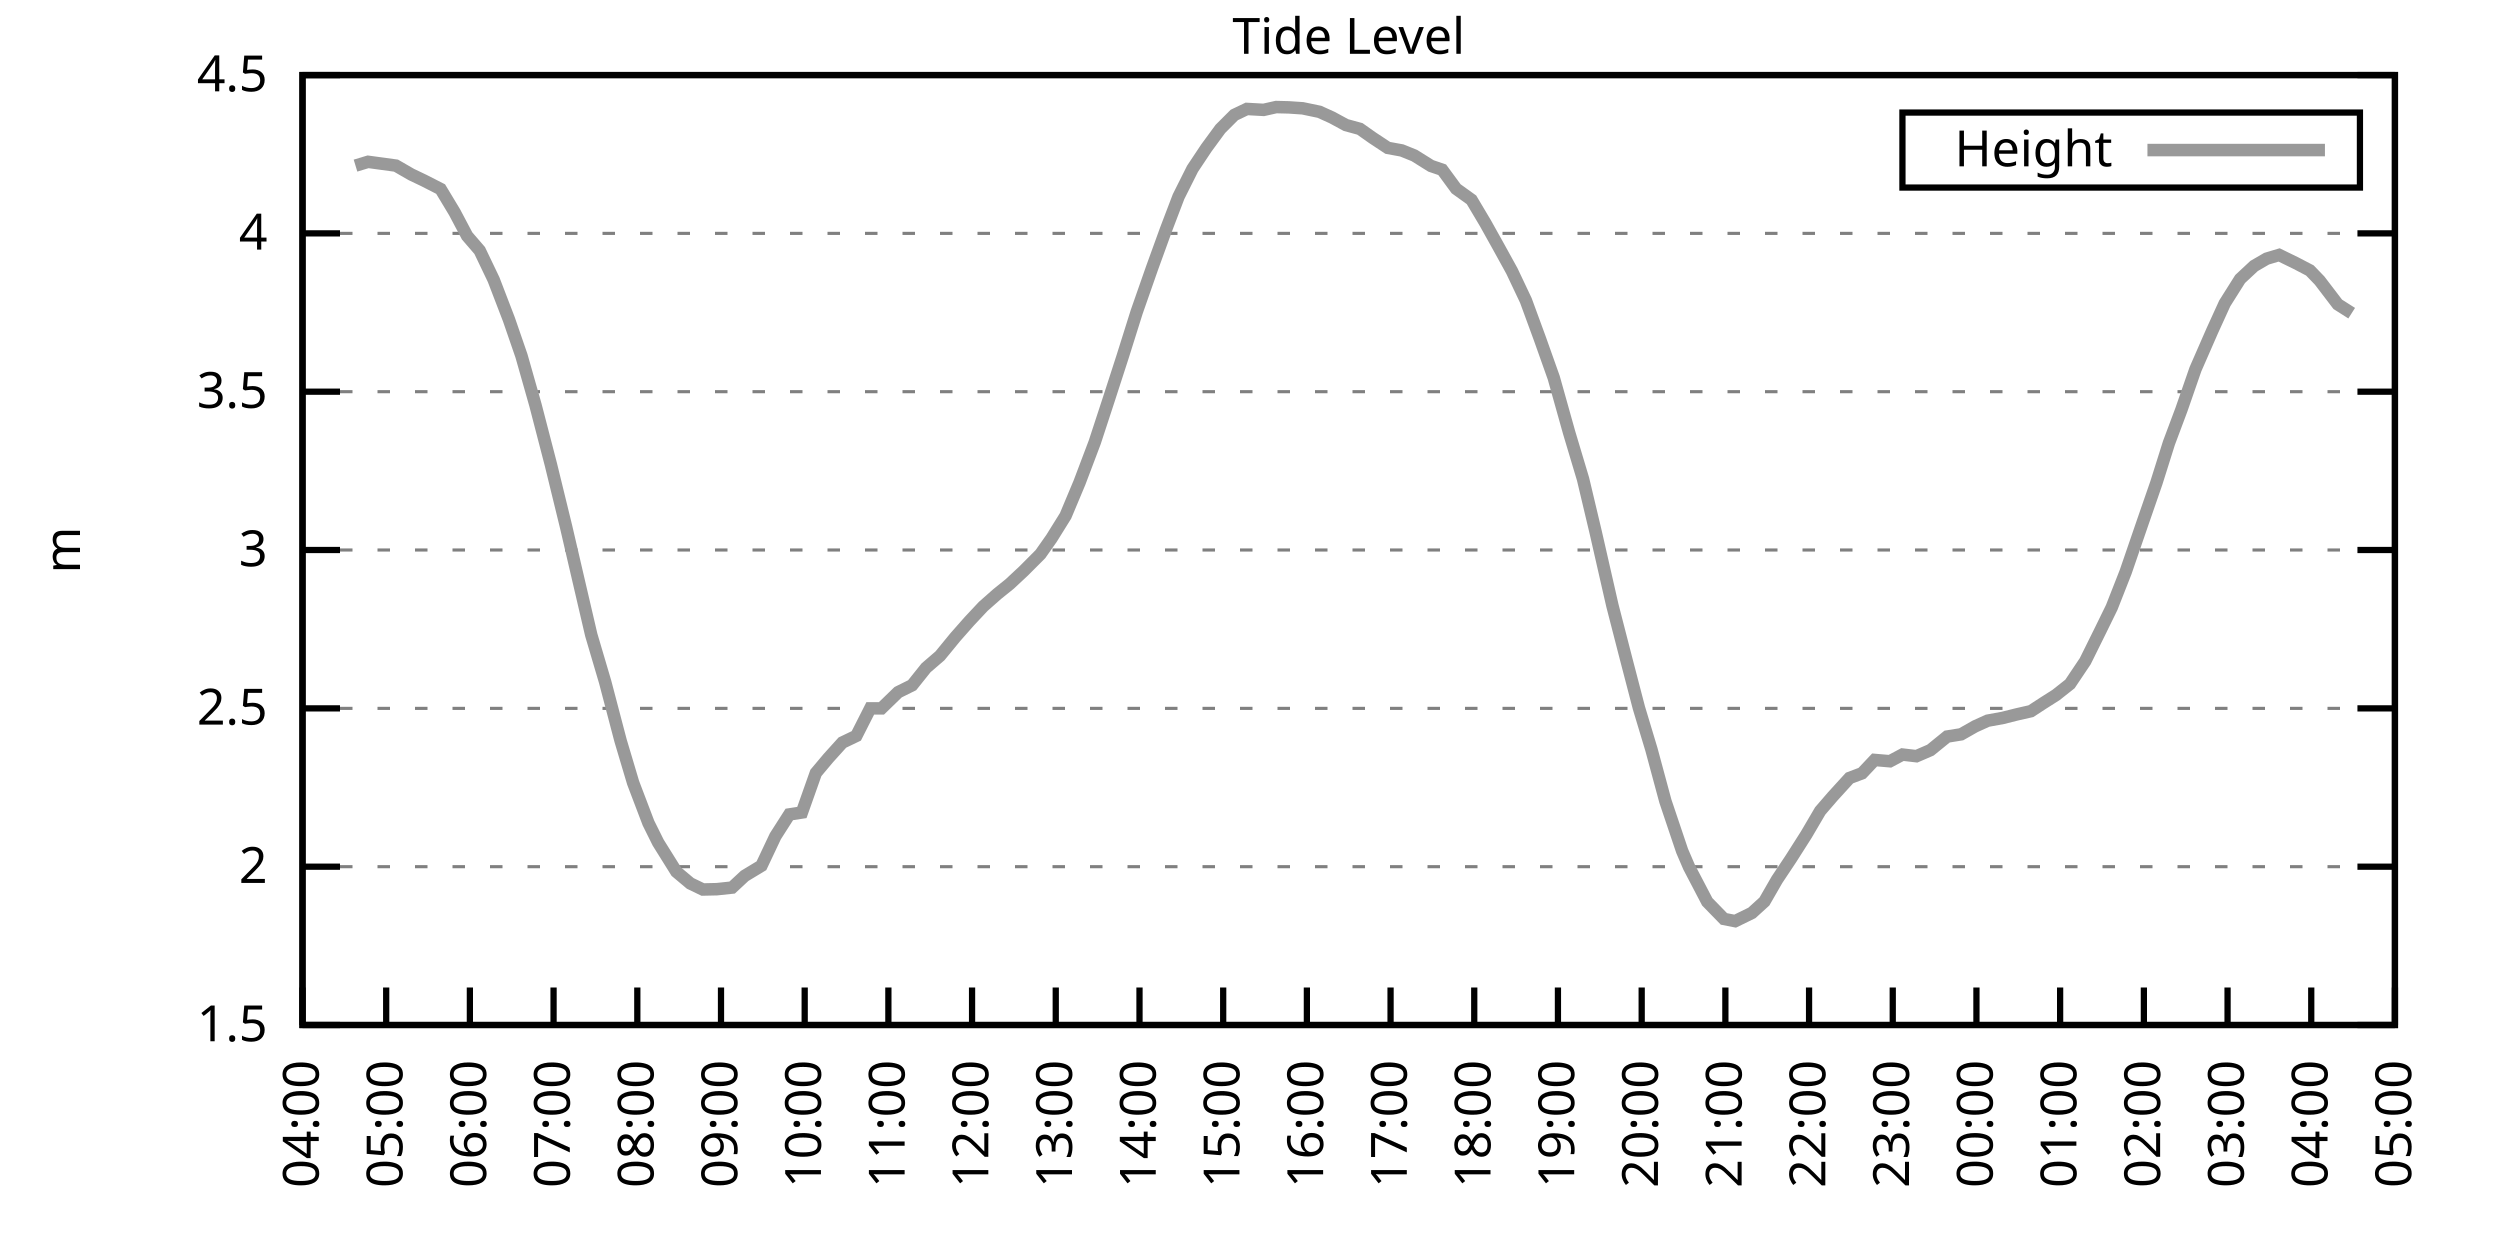
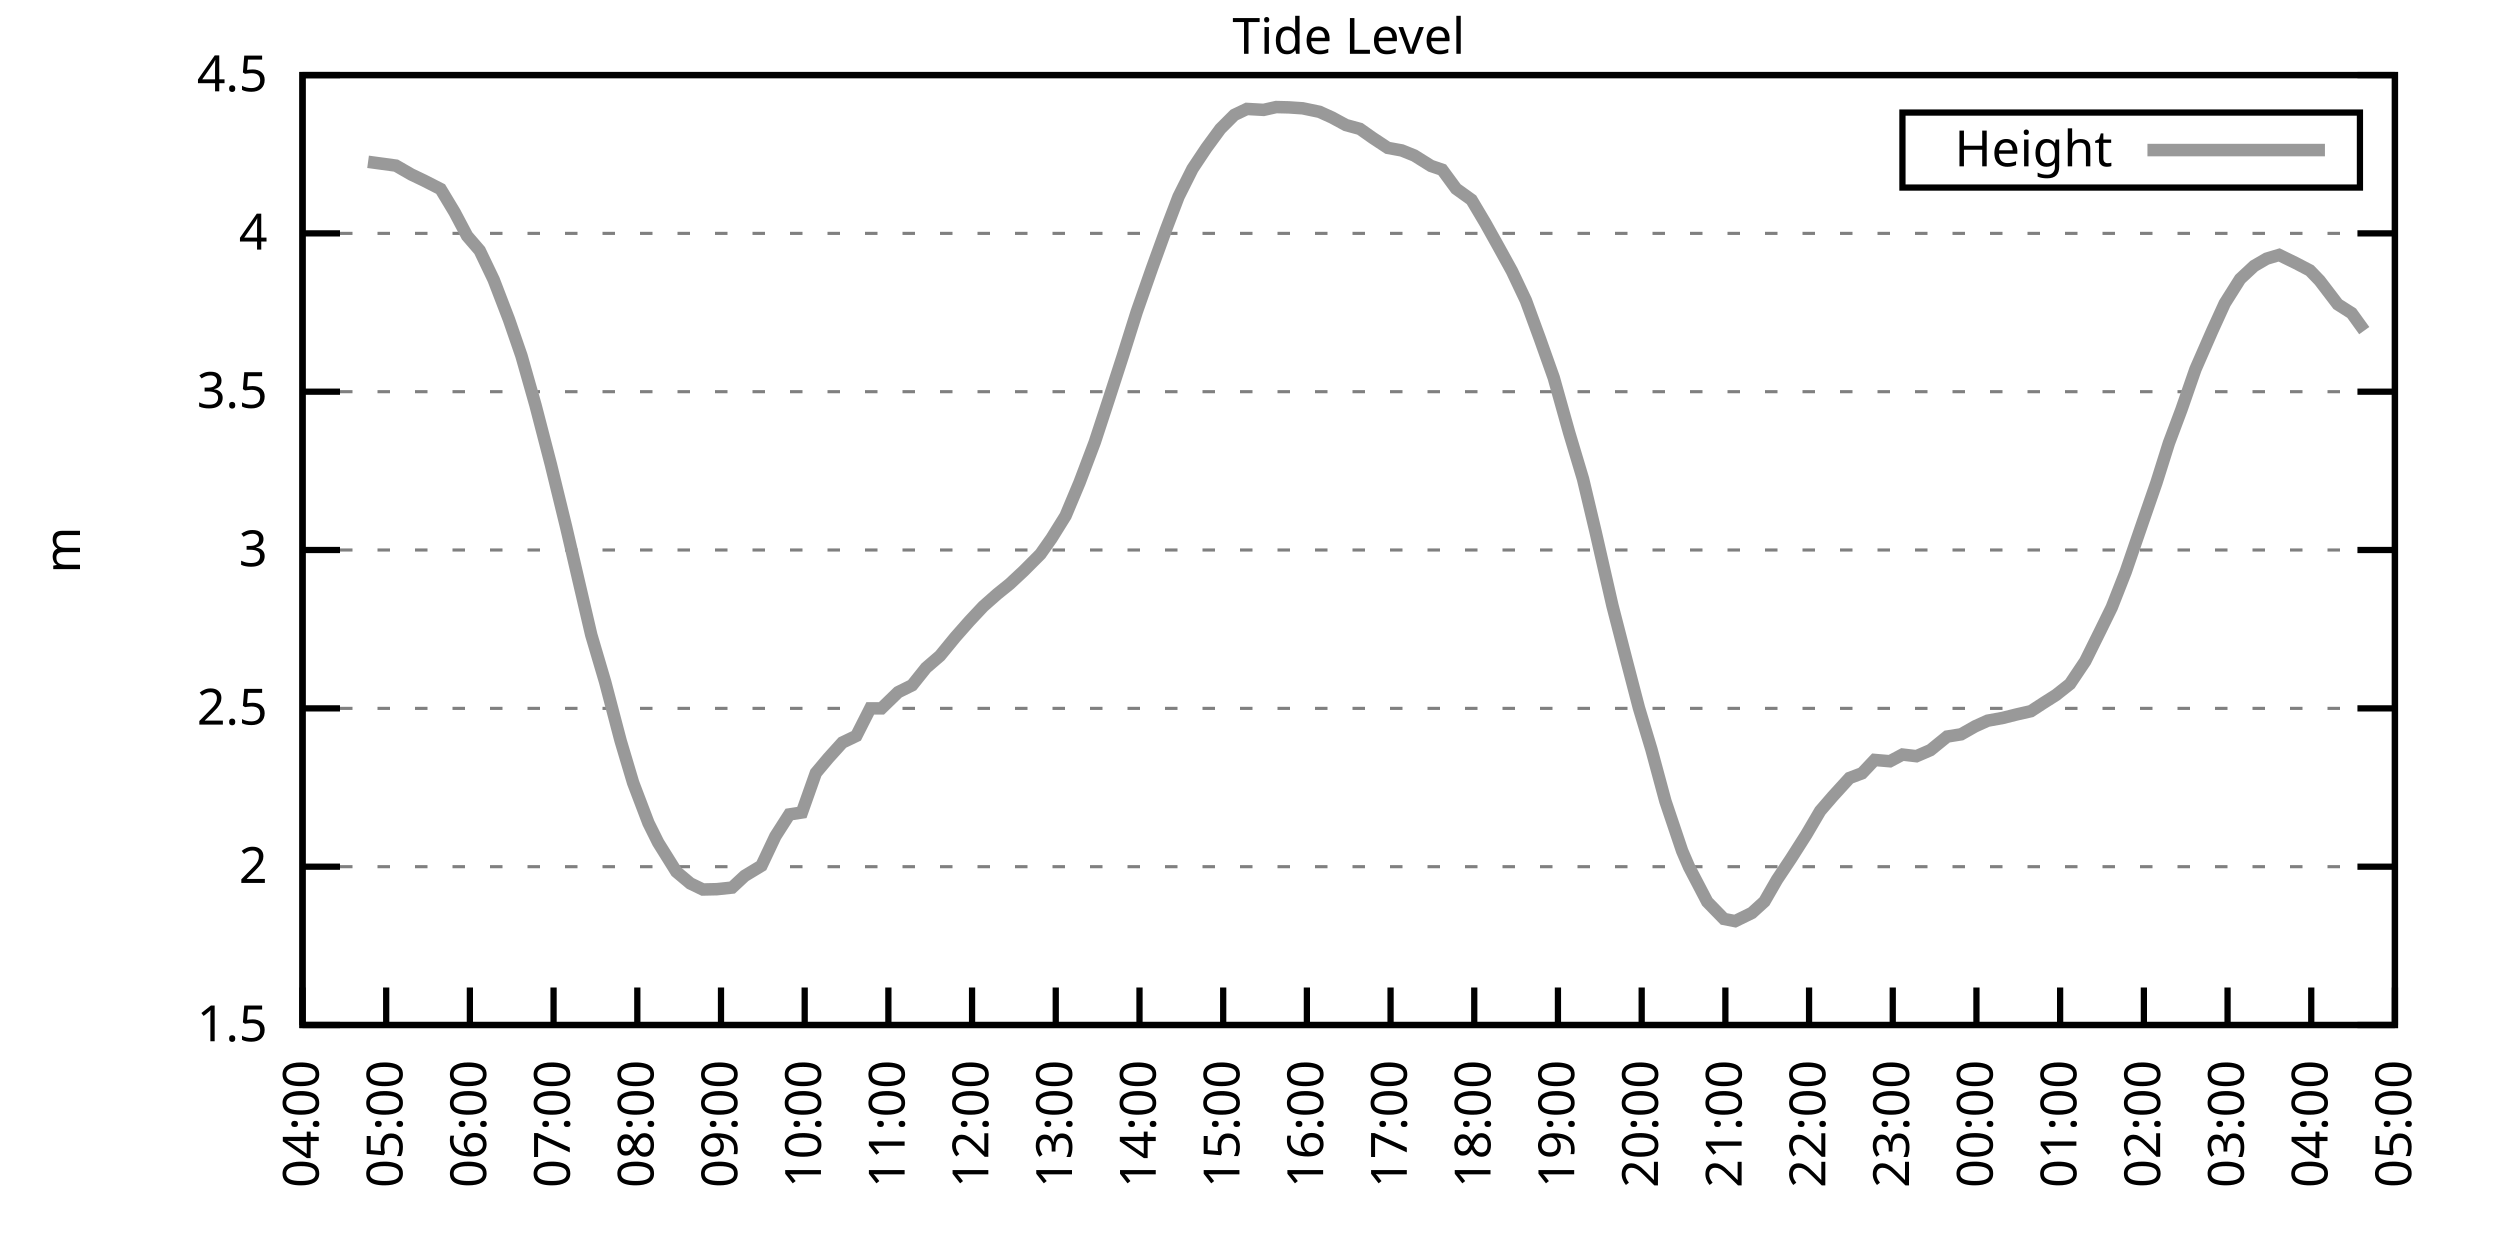
<svg xmlns="http://www.w3.org/2000/svg" xmlns:xlink="http://www.w3.org/1999/xlink" width="400" height="200" viewBox="0 0 400 200">
  <g id="gnuplot_canvas">
    <rect x="0" y="0" width="400" height="200" fill="none" />
    <defs>
      <circle id="gpDot" r="0.5" stroke-width="0.5" stroke="currentColor" />
      <path id="gpPt0" stroke-width="0.333" stroke="currentColor" d="M-1,0 h2 M0,-1 v2" />
      <path id="gpPt1" stroke-width="0.333" stroke="currentColor" d="M-1,-1 L1,1 M1,-1 L-1,1" />
      <path id="gpPt2" stroke-width="0.333" stroke="currentColor" d="M-1,0 L1,0 M0,-1 L0,1 M-1,-1 L1,1 M-1,1 L1,-1" />
      <rect id="gpPt3" stroke-width="0.333" stroke="currentColor" x="-1" y="-1" width="2" height="2" />
      <rect id="gpPt4" stroke-width="0.333" stroke="currentColor" fill="currentColor" x="-1" y="-1" width="2" height="2" />
      <circle id="gpPt5" stroke-width="0.333" stroke="currentColor" cx="0" cy="0" r="1" />
      <use xlink:href="#gpPt5" id="gpPt6" fill="currentColor" stroke="none" />
      <path id="gpPt7" stroke-width="0.333" stroke="currentColor" d="M0,-1.33 L-1.33,0.67 L1.33,0.67 z" />
      <use xlink:href="#gpPt7" id="gpPt8" fill="currentColor" stroke="none" />
      <use xlink:href="#gpPt7" id="gpPt9" stroke="currentColor" transform="rotate(180)" />
      <use xlink:href="#gpPt9" id="gpPt10" fill="currentColor" stroke="none" />
      <use xlink:href="#gpPt3" id="gpPt11" stroke="currentColor" transform="rotate(45)" />
      <use xlink:href="#gpPt11" id="gpPt12" fill="currentColor" stroke="none" />
      <path id="gpPt13" stroke-width="0.333" stroke="currentColor" d="M0,1.330 L1.265,0.411 L0.782,-1.067 L-0.782,-1.076 L-1.265,0.411 z" />
      <use xlink:href="#gpPt13" id="gpPt14" fill="currentColor" stroke="none" />
      <filter id="textbox" filterUnits="objectBoundingBox" x="0" y="0" height="1" width="1">
        <feFlood flood-color="white" flood-opacity="1" result="bgnd" />
        <feComposite in="SourceGraphic" in2="bgnd" operator="atop" />
      </filter>
      <filter id="greybox" filterUnits="objectBoundingBox" x="0" y="0" height="1" width="1">
        <feFlood flood-color="lightgrey" flood-opacity="1" result="grey" />
        <feComposite in="SourceGraphic" in2="grey" operator="atop" />
      </filter>
    </defs>
    <g fill="none" color="white" stroke="currentColor" stroke-width="1.00" stroke-linecap="butt" stroke-linejoin="miter">
</g>
    <g fill="none" color="black" stroke="currentColor" stroke-width="1.00" stroke-linecap="butt" stroke-linejoin="miter">
      <g stroke="none" shape-rendering="crispEdges">
        <polygon fill="rgb(255, 255, 255)" points="48.40,164.00 383.18,164.00 383.18,12.02 48.40,12.02 " />
      </g>
    </g>
    <g fill="none" color="black" stroke="currentColor" stroke-width="1.00" stroke-linecap="butt" stroke-linejoin="miter">
</g>
    <g fill="none" color="black" stroke="black" stroke-width="0.50" stroke-linecap="butt" stroke-linejoin="miter">
</g>
    <g fill="none" color="gray" stroke="currentColor" stroke-width="0.50" stroke-linecap="butt" stroke-linejoin="miter">
      <path stroke="gray" stroke-dasharray="2,4" class="gridline" d="M48.40,164.00 L383.19,164.00  " />
    </g>
    <g fill="none" color="gray" stroke="gray" stroke-width="1.00" stroke-linecap="butt" stroke-linejoin="miter">
</g>
    <g fill="none" color="black" stroke="currentColor" stroke-width="1.00" stroke-linecap="butt" stroke-linejoin="miter">
      <path stroke="black" d="M48.40,164.00 L54.40,164.00 M383.19,164.00 L377.19,164.00  " />
      <g transform="translate(42.80,166.60)" stroke="none" fill="black" font-family="Sans" font-size="8.00" text-anchor="end">
        <text>
          <tspan font-family="Sans"> 1.5</tspan>
        </text>
      </g>
    </g>
    <g fill="none" color="black" stroke="currentColor" stroke-width="1.00" stroke-linecap="butt" stroke-linejoin="miter">
</g>
    <g fill="none" color="black" stroke="black" stroke-width="0.50" stroke-linecap="butt" stroke-linejoin="miter">
</g>
    <g fill="none" color="gray" stroke="currentColor" stroke-width="0.50" stroke-linecap="butt" stroke-linejoin="miter">
      <path stroke="gray" stroke-dasharray="2,4" class="gridline" d="M48.40,138.67 L383.19,138.67  " />
    </g>
    <g fill="none" color="gray" stroke="gray" stroke-width="1.00" stroke-linecap="butt" stroke-linejoin="miter">
</g>
    <g fill="none" color="black" stroke="currentColor" stroke-width="1.00" stroke-linecap="butt" stroke-linejoin="miter">
      <path stroke="black" d="M48.40,138.67 L54.40,138.67 M383.19,138.67 L377.19,138.67  " />
      <g transform="translate(42.80,141.27)" stroke="none" fill="black" font-family="Sans" font-size="8.00" text-anchor="end">
        <text>
          <tspan font-family="Sans"> 2</tspan>
        </text>
      </g>
    </g>
    <g fill="none" color="black" stroke="currentColor" stroke-width="1.00" stroke-linecap="butt" stroke-linejoin="miter">
</g>
    <g fill="none" color="black" stroke="black" stroke-width="0.50" stroke-linecap="butt" stroke-linejoin="miter">
</g>
    <g fill="none" color="gray" stroke="currentColor" stroke-width="0.50" stroke-linecap="butt" stroke-linejoin="miter">
      <path stroke="gray" stroke-dasharray="2,4" class="gridline" d="M48.40,113.34 L383.19,113.34  " />
    </g>
    <g fill="none" color="gray" stroke="gray" stroke-width="1.00" stroke-linecap="butt" stroke-linejoin="miter">
</g>
    <g fill="none" color="black" stroke="currentColor" stroke-width="1.00" stroke-linecap="butt" stroke-linejoin="miter">
      <path stroke="black" d="M48.40,113.34 L54.40,113.34 M383.19,113.34 L377.19,113.34  " />
      <g transform="translate(42.80,115.94)" stroke="none" fill="black" font-family="Sans" font-size="8.00" text-anchor="end">
        <text>
          <tspan font-family="Sans"> 2.5</tspan>
        </text>
      </g>
    </g>
    <g fill="none" color="black" stroke="currentColor" stroke-width="1.00" stroke-linecap="butt" stroke-linejoin="miter">
</g>
    <g fill="none" color="black" stroke="black" stroke-width="0.50" stroke-linecap="butt" stroke-linejoin="miter">
</g>
    <g fill="none" color="gray" stroke="currentColor" stroke-width="0.50" stroke-linecap="butt" stroke-linejoin="miter">
      <path stroke="gray" stroke-dasharray="2,4" class="gridline" d="M48.40,88.00 L383.19,88.00  " />
    </g>
    <g fill="none" color="gray" stroke="gray" stroke-width="1.00" stroke-linecap="butt" stroke-linejoin="miter">
</g>
    <g fill="none" color="black" stroke="currentColor" stroke-width="1.00" stroke-linecap="butt" stroke-linejoin="miter">
      <path stroke="black" d="M48.40,88.00 L54.40,88.00 M383.19,88.00 L377.19,88.00  " />
      <g transform="translate(42.80,90.60)" stroke="none" fill="black" font-family="Sans" font-size="8.00" text-anchor="end">
        <text>
          <tspan font-family="Sans"> 3</tspan>
        </text>
      </g>
    </g>
    <g fill="none" color="black" stroke="currentColor" stroke-width="1.00" stroke-linecap="butt" stroke-linejoin="miter">
</g>
    <g fill="none" color="black" stroke="black" stroke-width="0.50" stroke-linecap="butt" stroke-linejoin="miter">
</g>
    <g fill="none" color="gray" stroke="currentColor" stroke-width="0.50" stroke-linecap="butt" stroke-linejoin="miter">
      <path stroke="gray" stroke-dasharray="2,4" class="gridline" d="M48.40,62.67 L383.19,62.67  " />
    </g>
    <g fill="none" color="gray" stroke="gray" stroke-width="1.00" stroke-linecap="butt" stroke-linejoin="miter">
</g>
    <g fill="none" color="black" stroke="currentColor" stroke-width="1.00" stroke-linecap="butt" stroke-linejoin="miter">
      <path stroke="black" d="M48.40,62.67 L54.40,62.67 M383.19,62.67 L377.19,62.67  " />
      <g transform="translate(42.80,65.27)" stroke="none" fill="black" font-family="Sans" font-size="8.00" text-anchor="end">
        <text>
          <tspan font-family="Sans"> 3.5</tspan>
        </text>
      </g>
    </g>
    <g fill="none" color="black" stroke="currentColor" stroke-width="1.00" stroke-linecap="butt" stroke-linejoin="miter">
</g>
    <g fill="none" color="black" stroke="black" stroke-width="0.50" stroke-linecap="butt" stroke-linejoin="miter">
</g>
    <g fill="none" color="gray" stroke="currentColor" stroke-width="0.50" stroke-linecap="butt" stroke-linejoin="miter">
      <path stroke="gray" stroke-dasharray="2,4" class="gridline" d="M48.40,37.34 L383.19,37.34  " />
    </g>
    <g fill="none" color="gray" stroke="gray" stroke-width="1.00" stroke-linecap="butt" stroke-linejoin="miter">
</g>
    <g fill="none" color="black" stroke="currentColor" stroke-width="1.00" stroke-linecap="butt" stroke-linejoin="miter">
      <path stroke="black" d="M48.40,37.34 L54.40,37.34 M383.19,37.34 L377.19,37.34  " />
      <g transform="translate(42.80,39.94)" stroke="none" fill="black" font-family="Sans" font-size="8.00" text-anchor="end">
        <text>
          <tspan font-family="Sans"> 4</tspan>
        </text>
      </g>
    </g>
    <g fill="none" color="black" stroke="currentColor" stroke-width="1.00" stroke-linecap="butt" stroke-linejoin="miter">
</g>
    <g fill="none" color="black" stroke="black" stroke-width="0.50" stroke-linecap="butt" stroke-linejoin="miter">
</g>
    <g fill="none" color="gray" stroke="currentColor" stroke-width="0.50" stroke-linecap="butt" stroke-linejoin="miter">
      <path stroke="gray" stroke-dasharray="2,4" class="gridline" d="M48.40,12.01 L383.19,12.01  " />
    </g>
    <g fill="none" color="gray" stroke="gray" stroke-width="1.00" stroke-linecap="butt" stroke-linejoin="miter">
</g>
    <g fill="none" color="black" stroke="currentColor" stroke-width="1.00" stroke-linecap="butt" stroke-linejoin="miter">
      <path stroke="black" d="M48.40,12.01 L54.40,12.01 M383.19,12.01 L377.19,12.01  " />
      <g transform="translate(42.80,14.61)" stroke="none" fill="black" font-family="Sans" font-size="8.00" text-anchor="end">
        <text>
          <tspan font-family="Sans"> 4.5</tspan>
        </text>
      </g>
    </g>
    <g fill="none" color="black" stroke="currentColor" stroke-width="1.00" stroke-linecap="butt" stroke-linejoin="miter">
      <path stroke="black" d="M48.40,164.00 L48.40,158.00  " />
      <g transform="translate(51.00,169.60) rotate(270.00)" stroke="none" fill="black" font-family="Sans" font-size="8.00" text-anchor="end">
        <text>
          <tspan font-family="Sans">04:00</tspan>
        </text>
      </g>
    </g>
    <g fill="none" color="black" stroke="currentColor" stroke-width="1.00" stroke-linecap="butt" stroke-linejoin="miter">
      <path stroke="black" d="M61.79,164.00 L61.79,158.00  " />
      <g transform="translate(64.39,169.60) rotate(270.00)" stroke="none" fill="black" font-family="Sans" font-size="8.00" text-anchor="end">
        <text>
          <tspan font-family="Sans">05:00</tspan>
        </text>
      </g>
    </g>
    <g fill="none" color="black" stroke="currentColor" stroke-width="1.00" stroke-linecap="butt" stroke-linejoin="miter">
      <path stroke="black" d="M75.18,164.00 L75.18,158.00  " />
      <g transform="translate(77.78,169.60) rotate(270.00)" stroke="none" fill="black" font-family="Sans" font-size="8.00" text-anchor="end">
        <text>
          <tspan font-family="Sans">06:00</tspan>
        </text>
      </g>
    </g>
    <g fill="none" color="black" stroke="currentColor" stroke-width="1.00" stroke-linecap="butt" stroke-linejoin="miter">
      <path stroke="black" d="M88.57,164.00 L88.57,158.00  " />
      <g transform="translate(91.17,169.60) rotate(270.00)" stroke="none" fill="black" font-family="Sans" font-size="8.00" text-anchor="end">
        <text>
          <tspan font-family="Sans">07:00</tspan>
        </text>
      </g>
    </g>
    <g fill="none" color="black" stroke="currentColor" stroke-width="1.00" stroke-linecap="butt" stroke-linejoin="miter">
      <path stroke="black" d="M101.97,164.00 L101.97,158.00  " />
      <g transform="translate(104.57,169.60) rotate(270.00)" stroke="none" fill="black" font-family="Sans" font-size="8.00" text-anchor="end">
        <text>
          <tspan font-family="Sans">08:00</tspan>
        </text>
      </g>
    </g>
    <g fill="none" color="black" stroke="currentColor" stroke-width="1.00" stroke-linecap="butt" stroke-linejoin="miter">
      <path stroke="black" d="M115.36,164.00 L115.36,158.00  " />
      <g transform="translate(117.96,169.60) rotate(270.00)" stroke="none" fill="black" font-family="Sans" font-size="8.00" text-anchor="end">
        <text>
          <tspan font-family="Sans">09:00</tspan>
        </text>
      </g>
    </g>
    <g fill="none" color="black" stroke="currentColor" stroke-width="1.00" stroke-linecap="butt" stroke-linejoin="miter">
      <path stroke="black" d="M128.75,164.00 L128.75,158.00  " />
      <g transform="translate(131.35,169.60) rotate(270.00)" stroke="none" fill="black" font-family="Sans" font-size="8.00" text-anchor="end">
        <text>
          <tspan font-family="Sans">10:00</tspan>
        </text>
      </g>
    </g>
    <g fill="none" color="black" stroke="currentColor" stroke-width="1.00" stroke-linecap="butt" stroke-linejoin="miter">
      <path stroke="black" d="M142.14,164.00 L142.14,158.00  " />
      <g transform="translate(144.74,169.60) rotate(270.00)" stroke="none" fill="black" font-family="Sans" font-size="8.00" text-anchor="end">
        <text>
          <tspan font-family="Sans">11:00</tspan>
        </text>
      </g>
    </g>
    <g fill="none" color="black" stroke="currentColor" stroke-width="1.00" stroke-linecap="butt" stroke-linejoin="miter">
      <path stroke="black" d="M155.53,164.00 L155.53,158.00  " />
      <g transform="translate(158.13,169.60) rotate(270.00)" stroke="none" fill="black" font-family="Sans" font-size="8.00" text-anchor="end">
        <text>
          <tspan font-family="Sans">12:00</tspan>
        </text>
      </g>
    </g>
    <g fill="none" color="black" stroke="currentColor" stroke-width="1.00" stroke-linecap="butt" stroke-linejoin="miter">
      <path stroke="black" d="M168.92,164.00 L168.92,158.00  " />
      <g transform="translate(171.52,169.60) rotate(270.00)" stroke="none" fill="black" font-family="Sans" font-size="8.00" text-anchor="end">
        <text>
          <tspan font-family="Sans">13:00</tspan>
        </text>
      </g>
    </g>
    <g fill="none" color="black" stroke="currentColor" stroke-width="1.00" stroke-linecap="butt" stroke-linejoin="miter">
      <path stroke="black" d="M182.32,164.00 L182.32,158.00  " />
      <g transform="translate(184.92,169.60) rotate(270.00)" stroke="none" fill="black" font-family="Sans" font-size="8.00" text-anchor="end">
        <text>
          <tspan font-family="Sans">14:00</tspan>
        </text>
      </g>
    </g>
    <g fill="none" color="black" stroke="currentColor" stroke-width="1.00" stroke-linecap="butt" stroke-linejoin="miter">
      <path stroke="black" d="M195.71,164.00 L195.71,158.00  " />
      <g transform="translate(198.31,169.60) rotate(270.00)" stroke="none" fill="black" font-family="Sans" font-size="8.00" text-anchor="end">
        <text>
          <tspan font-family="Sans">15:00</tspan>
        </text>
      </g>
    </g>
    <g fill="none" color="black" stroke="currentColor" stroke-width="1.00" stroke-linecap="butt" stroke-linejoin="miter">
      <path stroke="black" d="M209.10,164.00 L209.10,158.00  " />
      <g transform="translate(211.70,169.60) rotate(270.00)" stroke="none" fill="black" font-family="Sans" font-size="8.00" text-anchor="end">
        <text>
          <tspan font-family="Sans">16:00</tspan>
        </text>
      </g>
    </g>
    <g fill="none" color="black" stroke="currentColor" stroke-width="1.00" stroke-linecap="butt" stroke-linejoin="miter">
      <path stroke="black" d="M222.49,164.00 L222.49,158.00  " />
      <g transform="translate(225.09,169.60) rotate(270.00)" stroke="none" fill="black" font-family="Sans" font-size="8.00" text-anchor="end">
        <text>
          <tspan font-family="Sans">17:00</tspan>
        </text>
      </g>
    </g>
    <g fill="none" color="black" stroke="currentColor" stroke-width="1.00" stroke-linecap="butt" stroke-linejoin="miter">
      <path stroke="black" d="M235.88,164.00 L235.88,158.00  " />
      <g transform="translate(238.48,169.60) rotate(270.00)" stroke="none" fill="black" font-family="Sans" font-size="8.00" text-anchor="end">
        <text>
          <tspan font-family="Sans">18:00</tspan>
        </text>
      </g>
    </g>
    <g fill="none" color="black" stroke="currentColor" stroke-width="1.00" stroke-linecap="butt" stroke-linejoin="miter">
      <path stroke="black" d="M249.27,164.00 L249.27,158.00  " />
      <g transform="translate(251.87,169.60) rotate(270.00)" stroke="none" fill="black" font-family="Sans" font-size="8.00" text-anchor="end">
        <text>
          <tspan font-family="Sans">19:00</tspan>
        </text>
      </g>
    </g>
    <g fill="none" color="black" stroke="currentColor" stroke-width="1.00" stroke-linecap="butt" stroke-linejoin="miter">
      <path stroke="black" d="M262.67,164.00 L262.67,158.00  " />
      <g transform="translate(265.27,169.60) rotate(270.00)" stroke="none" fill="black" font-family="Sans" font-size="8.00" text-anchor="end">
        <text>
          <tspan font-family="Sans">20:00</tspan>
        </text>
      </g>
    </g>
    <g fill="none" color="black" stroke="currentColor" stroke-width="1.00" stroke-linecap="butt" stroke-linejoin="miter">
      <path stroke="black" d="M276.06,164.00 L276.06,158.00  " />
      <g transform="translate(278.66,169.60) rotate(270.00)" stroke="none" fill="black" font-family="Sans" font-size="8.00" text-anchor="end">
        <text>
          <tspan font-family="Sans">21:00</tspan>
        </text>
      </g>
    </g>
    <g fill="none" color="black" stroke="currentColor" stroke-width="1.00" stroke-linecap="butt" stroke-linejoin="miter">
      <path stroke="black" d="M289.45,164.00 L289.45,158.00  " />
      <g transform="translate(292.05,169.60) rotate(270.00)" stroke="none" fill="black" font-family="Sans" font-size="8.00" text-anchor="end">
        <text>
          <tspan font-family="Sans">22:00</tspan>
        </text>
      </g>
    </g>
    <g fill="none" color="black" stroke="currentColor" stroke-width="1.00" stroke-linecap="butt" stroke-linejoin="miter">
      <path stroke="black" d="M302.84,164.00 L302.84,158.00  " />
      <g transform="translate(305.44,169.60) rotate(270.00)" stroke="none" fill="black" font-family="Sans" font-size="8.00" text-anchor="end">
        <text>
          <tspan font-family="Sans">23:00</tspan>
        </text>
      </g>
    </g>
    <g fill="none" color="black" stroke="currentColor" stroke-width="1.00" stroke-linecap="butt" stroke-linejoin="miter">
      <path stroke="black" d="M316.23,164.00 L316.23,158.00  " />
      <g transform="translate(318.83,169.60) rotate(270.00)" stroke="none" fill="black" font-family="Sans" font-size="8.00" text-anchor="end">
        <text>
          <tspan font-family="Sans">00:00</tspan>
        </text>
      </g>
    </g>
    <g fill="none" color="black" stroke="currentColor" stroke-width="1.00" stroke-linecap="butt" stroke-linejoin="miter">
      <path stroke="black" d="M329.62,164.00 L329.62,158.00  " />
      <g transform="translate(332.22,169.60) rotate(270.00)" stroke="none" fill="black" font-family="Sans" font-size="8.00" text-anchor="end">
        <text>
          <tspan font-family="Sans">01:00</tspan>
        </text>
      </g>
    </g>
    <g fill="none" color="black" stroke="currentColor" stroke-width="1.00" stroke-linecap="butt" stroke-linejoin="miter">
      <path stroke="black" d="M343.02,164.00 L343.02,158.00  " />
      <g transform="translate(345.62,169.60) rotate(270.00)" stroke="none" fill="black" font-family="Sans" font-size="8.00" text-anchor="end">
        <text>
          <tspan font-family="Sans">02:00</tspan>
        </text>
      </g>
    </g>
    <g fill="none" color="black" stroke="currentColor" stroke-width="1.00" stroke-linecap="butt" stroke-linejoin="miter">
      <path stroke="black" d="M356.41,164.00 L356.41,158.00  " />
      <g transform="translate(359.01,169.60) rotate(270.00)" stroke="none" fill="black" font-family="Sans" font-size="8.00" text-anchor="end">
        <text>
          <tspan font-family="Sans">03:00</tspan>
        </text>
      </g>
    </g>
    <g fill="none" color="black" stroke="currentColor" stroke-width="1.00" stroke-linecap="butt" stroke-linejoin="miter">
      <path stroke="black" d="M369.80,164.00 L369.80,158.00  " />
      <g transform="translate(372.40,169.60) rotate(270.00)" stroke="none" fill="black" font-family="Sans" font-size="8.00" text-anchor="end">
        <text>
          <tspan font-family="Sans">04:00</tspan>
        </text>
      </g>
    </g>
    <g fill="none" color="black" stroke="currentColor" stroke-width="1.00" stroke-linecap="butt" stroke-linejoin="miter">
      <path stroke="black" d="M383.19,164.00 L383.19,158.00  " />
      <g transform="translate(385.79,169.60) rotate(270.00)" stroke="none" fill="black" font-family="Sans" font-size="8.00" text-anchor="end">
        <text>
          <tspan font-family="Sans">05:00</tspan>
        </text>
      </g>
    </g>
    <g fill="none" color="black" stroke="currentColor" stroke-width="1.00" stroke-linecap="butt" stroke-linejoin="miter">
</g>
    <g fill="none" color="black" stroke="currentColor" stroke-width="1.00" stroke-linecap="butt" stroke-linejoin="miter">
      <path stroke="black" d="M48.40,12.01 L48.40,164.00 L383.19,164.00 L383.19,12.01 L48.40,12.01 Z  " />
    </g>
    <g fill="none" color="black" stroke="currentColor" stroke-width="1.00" stroke-linecap="butt" stroke-linejoin="miter">
</g>
    <g fill="none" color="black" stroke="currentColor" stroke-width="1.00" stroke-linecap="butt" stroke-linejoin="miter">
      <path stroke="black" d="M304.39,30.01 L304.39,18.01 L377.59,18.01 L377.59,30.01 L304.39,30.01 Z  " />
    </g>
    <g id="Tide_level_plot_1">
      <g fill="none" color="white" stroke="black" stroke-width="2.00" stroke-linecap="butt" stroke-linejoin="miter">
</g>
      <g fill="none" color="black" stroke="currentColor" stroke-width="2.00" stroke-linecap="butt" stroke-linejoin="miter">
        <g transform="translate(337.99,26.61)" stroke="none" fill="black" font-family="Sans" font-size="8.00" text-anchor="end">
          <text>
            <tspan font-family="Sans">Height</tspan>
          </text>
        </g>
      </g>
      <g fill="none" color="black" stroke="currentColor" stroke-width="2.00" stroke-linecap="butt" stroke-linejoin="miter">
-         <path stroke="rgb(153, 153, 153)" d="M343.59,24.01 L371.99,24.01 M56.88,26.50 L58.89,25.89 L63.35,26.50 L65.81,27.92 L67.82,28.88 L70.50,30.25   L72.73,33.95 L74.74,37.75 L76.75,40.08 L78.98,44.74 L81.43,51.12 L83.44,56.95 L85.67,64.80 L88.13,74.28   L90.58,84.31 L92.37,92.01 L94.60,101.58 L96.83,109.13 L99.29,118.50 L101.30,125.24 L103.75,131.68 L105.31,134.82   L108.22,139.48 L110.45,141.35 L112.46,142.32 L114.69,142.27 L117.14,142.01 L119.15,140.14 L121.83,138.52 L124.06,133.80   L126.29,130.31 L128.30,130.00 L130.54,123.67 L132.54,121.29 L134.78,118.81 L137.01,117.74 L139.24,113.34 L141.03,113.34   L143.70,110.75 L145.94,109.64 L148.17,106.85 L150.40,104.93 L152.85,101.94 L155.09,99.40 L157.32,97.02 L159.55,95.05   L161.56,93.43 L163.79,91.35 L166.47,88.66 L168.25,86.13 L170.49,82.53 L172.72,77.21 L175.17,70.73 L177.41,63.89   L179.64,57.00 L181.87,49.91 L184.32,42.91 L186.56,36.73 L188.57,31.46 L190.80,27.01 L193.03,23.66 L195.26,20.62   L197.49,18.39 L199.50,17.43 L202.18,17.58 L204.19,17.13 L206.20,17.18 L208.43,17.33 L211.11,17.89 L213.12,18.80   L215.35,20.01 L217.58,20.62 L219.59,22.04 L222.04,23.66 L224.28,24.07 L226.29,24.88 L228.96,26.55 L230.75,27.16   L232.98,30.20 L235.44,31.97 L237.67,35.72 L239.90,39.72 L241.91,43.37 L244.14,48.08 L246.37,54.16 L248.60,60.44   L251.06,69.21 L253.29,76.66 L255.30,85.12 L257.98,96.87 L260.21,105.53 L262.22,113.24 L264.23,119.92 L266.46,128.18   L269.14,136.14 L270.25,138.72 L273.16,144.29 L275.83,147.03 L277.62,147.38 L280.30,146.07 L282.31,144.24 L284.32,140.75   L286.55,137.40 L289.00,133.55 L291.23,129.75 L293.24,127.42 L295.92,124.48 L297.93,123.72 L299.94,121.59 L302.39,121.80   L304.40,120.73 L306.63,120.99 L308.87,120.02 L311.54,117.85 L313.78,117.49 L316.01,116.22 L318.02,115.31 L320.47,114.86   L322.70,114.30 L324.94,113.79 L326.95,112.48 L328.95,111.21 L331.19,109.44 L333.64,105.79 L336.10,100.82 L337.88,97.18   L340.11,91.50 L342.79,83.70 L345.02,77.26 L347.03,70.88 L349.04,65.51 L351.27,59.08 L353.95,52.95 L355.96,48.54   L358.42,44.64 L360.65,42.56 L362.66,41.39 L364.66,40.79 L367.34,42.10 L369.58,43.27 L371.14,44.89 L374.04,48.69   L376.27,50.11  " />
+         <path stroke="rgb(153, 153, 153)" d="M343.59,24.01 L371.99,24.01 M58.89,25.89 L63.35,26.50 L65.81,27.92 L67.82,28.88 L70.50,30.25 L72.73,33.95   L74.74,37.75 L76.75,40.08 L78.98,44.74 L81.43,51.12 L83.44,56.95 L85.67,64.80 L88.13,74.28 L90.58,84.31   L92.37,92.01 L94.60,101.58 L96.83,109.13 L99.29,118.50 L101.30,125.24 L103.75,131.68 L105.31,134.82 L108.22,139.48   L110.45,141.35 L112.46,142.32 L114.69,142.27 L117.14,142.01 L119.15,140.14 L121.83,138.52 L124.06,133.80 L126.29,130.31   L128.30,130.00 L130.54,123.67 L132.54,121.29 L134.78,118.81 L137.01,117.74 L139.24,113.34 L141.03,113.34 L143.70,110.75   L145.94,109.64 L148.17,106.85 L150.40,104.93 L152.85,101.94 L155.09,99.40 L157.32,97.02 L159.55,95.05 L161.56,93.43   L163.79,91.35 L166.47,88.66 L168.25,86.13 L170.49,82.53 L172.72,77.21 L175.17,70.73 L177.41,63.89 L179.64,57.00   L181.87,49.91 L184.32,42.91 L186.56,36.73 L188.57,31.46 L190.80,27.01 L193.03,23.66 L195.26,20.62 L197.49,18.39   L199.50,17.43 L202.18,17.58 L204.19,17.13 L206.20,17.18 L208.43,17.33 L211.11,17.89 L213.12,18.80 L215.35,20.01   L217.58,20.62 L219.59,22.04 L222.04,23.66 L224.28,24.07 L226.29,24.88 L228.96,26.55 L230.75,27.16 L232.98,30.20   L235.44,31.97 L237.67,35.72 L239.90,39.72 L241.91,43.37 L244.14,48.08 L246.37,54.16 L248.60,60.44 L251.06,69.21   L253.29,76.66 L255.30,85.12 L257.98,96.87 L260.21,105.53 L262.22,113.24 L264.23,119.92 L266.46,128.18 L269.14,136.14   L270.25,138.72 L273.16,144.29 L275.83,147.03 L277.62,147.38 L280.30,146.07 L282.31,144.24 L284.32,140.75 L286.55,137.40   L289.00,133.55 L291.23,129.75 L293.24,127.42 L295.92,124.48 L297.93,123.72 L299.94,121.59 L302.39,121.80 L304.40,120.73   L306.63,120.99 L308.87,120.02 L311.54,117.85 L313.78,117.49 L316.01,116.22 L318.02,115.31 L320.47,114.86 L322.70,114.30   L324.94,113.79 L326.95,112.48 L328.95,111.21 L331.19,109.44 L333.64,105.79 L336.10,100.82 L337.88,97.18 L340.11,91.50   L342.79,83.70 L345.02,77.26 L347.03,70.88 L349.04,65.51 L351.27,59.08 L353.95,52.95 L355.96,48.54 L358.42,44.64   L360.65,42.56 L362.66,41.39 L364.66,40.79 L367.34,42.10 L369.58,43.27 L371.14,44.89 L374.04,48.69 L376.27,50.11   L378.28,52.90  " />
      </g>
    </g>
    <g fill="none" color="black" stroke="currentColor" stroke-width="2.00" stroke-linecap="butt" stroke-linejoin="miter">
</g>
    <g fill="none" color="black" stroke="black" stroke-width="1.00" stroke-linecap="butt" stroke-linejoin="miter">
</g>
    <g fill="none" color="black" stroke="currentColor" stroke-width="1.00" stroke-linecap="butt" stroke-linejoin="miter">
      <path stroke="black" d="M48.40,12.01 L48.40,164.00 L383.19,164.00 L383.19,12.01 L48.40,12.01 Z  " />
      <g transform="translate(12.80,88.01) rotate(270.00)" stroke="none" fill="black" font-family="Sans" font-size="8.00" text-anchor="middle">
        <text>
          <tspan font-family="Sans">m</tspan>
        </text>
      </g>
    </g>
    <g fill="none" color="black" stroke="currentColor" stroke-width="1.00" stroke-linecap="butt" stroke-linejoin="miter">
</g>
    <g fill="none" color="black" stroke="currentColor" stroke-width="1.00" stroke-linecap="butt" stroke-linejoin="miter">
      <g transform="translate(215.79,8.61)" stroke="none" fill="black" font-family="Sans" font-size="8.00" text-anchor="middle">
        <text>
          <tspan font-family="Sans">Tide Level</tspan>
        </text>
      </g>
    </g>
    <g fill="none" color="black" stroke="currentColor" stroke-width="1.00" stroke-linecap="butt" stroke-linejoin="miter">
</g>
  </g>
</svg>
